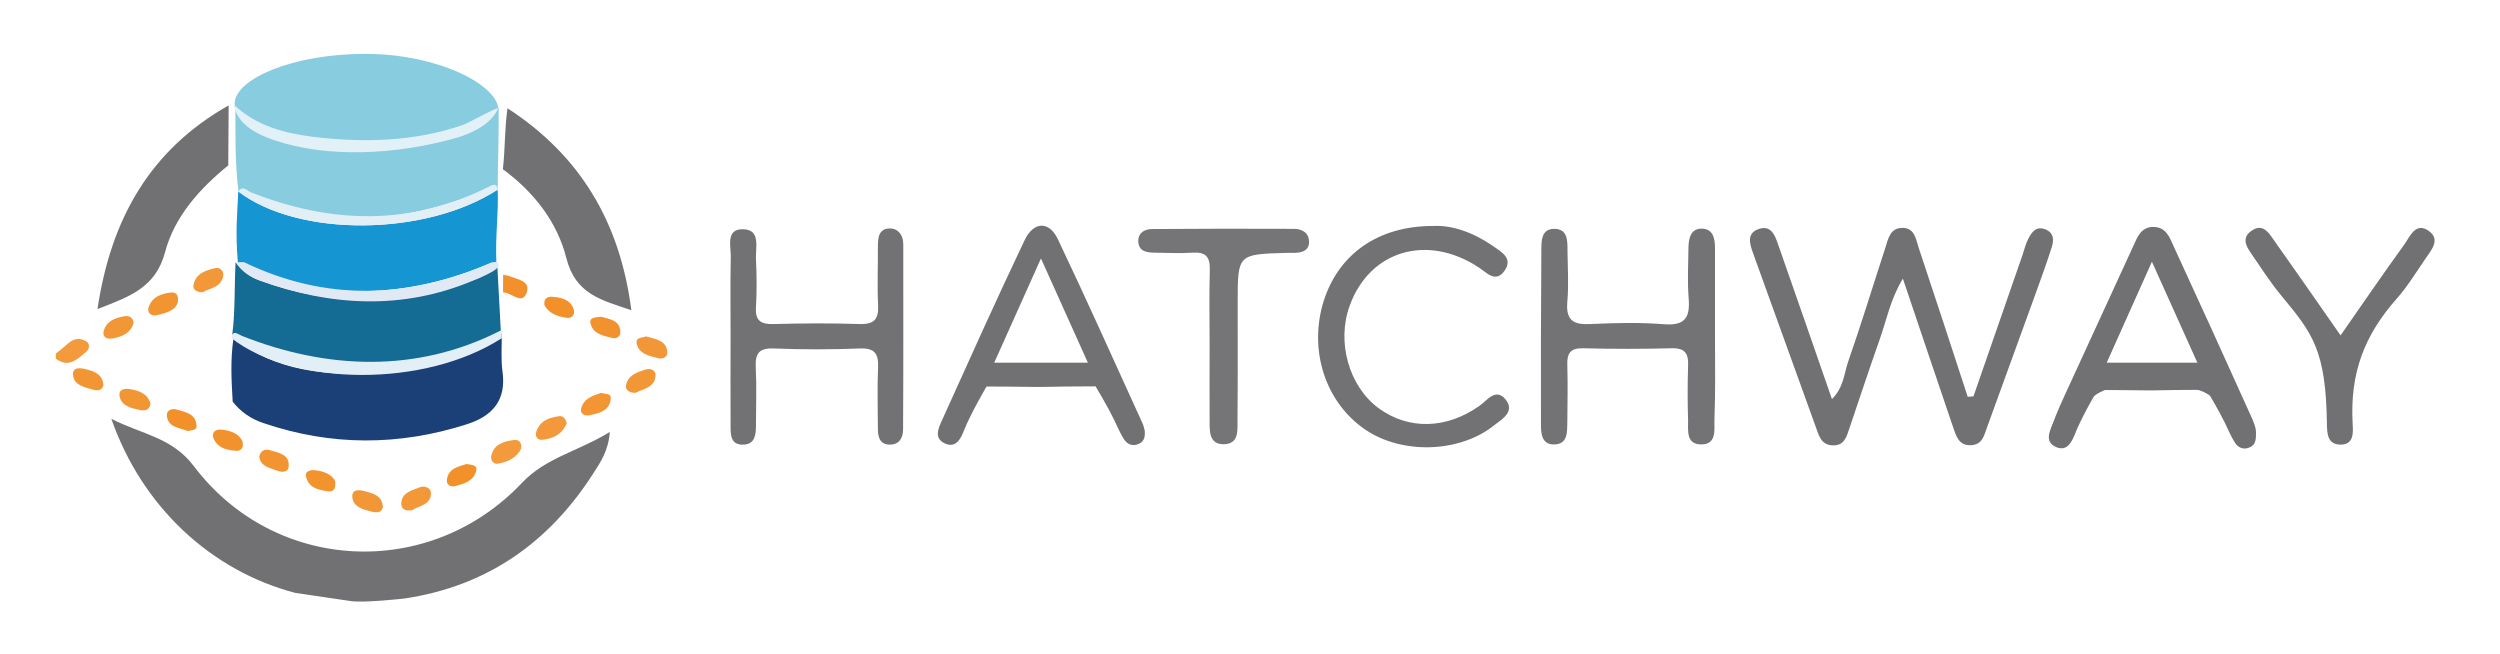
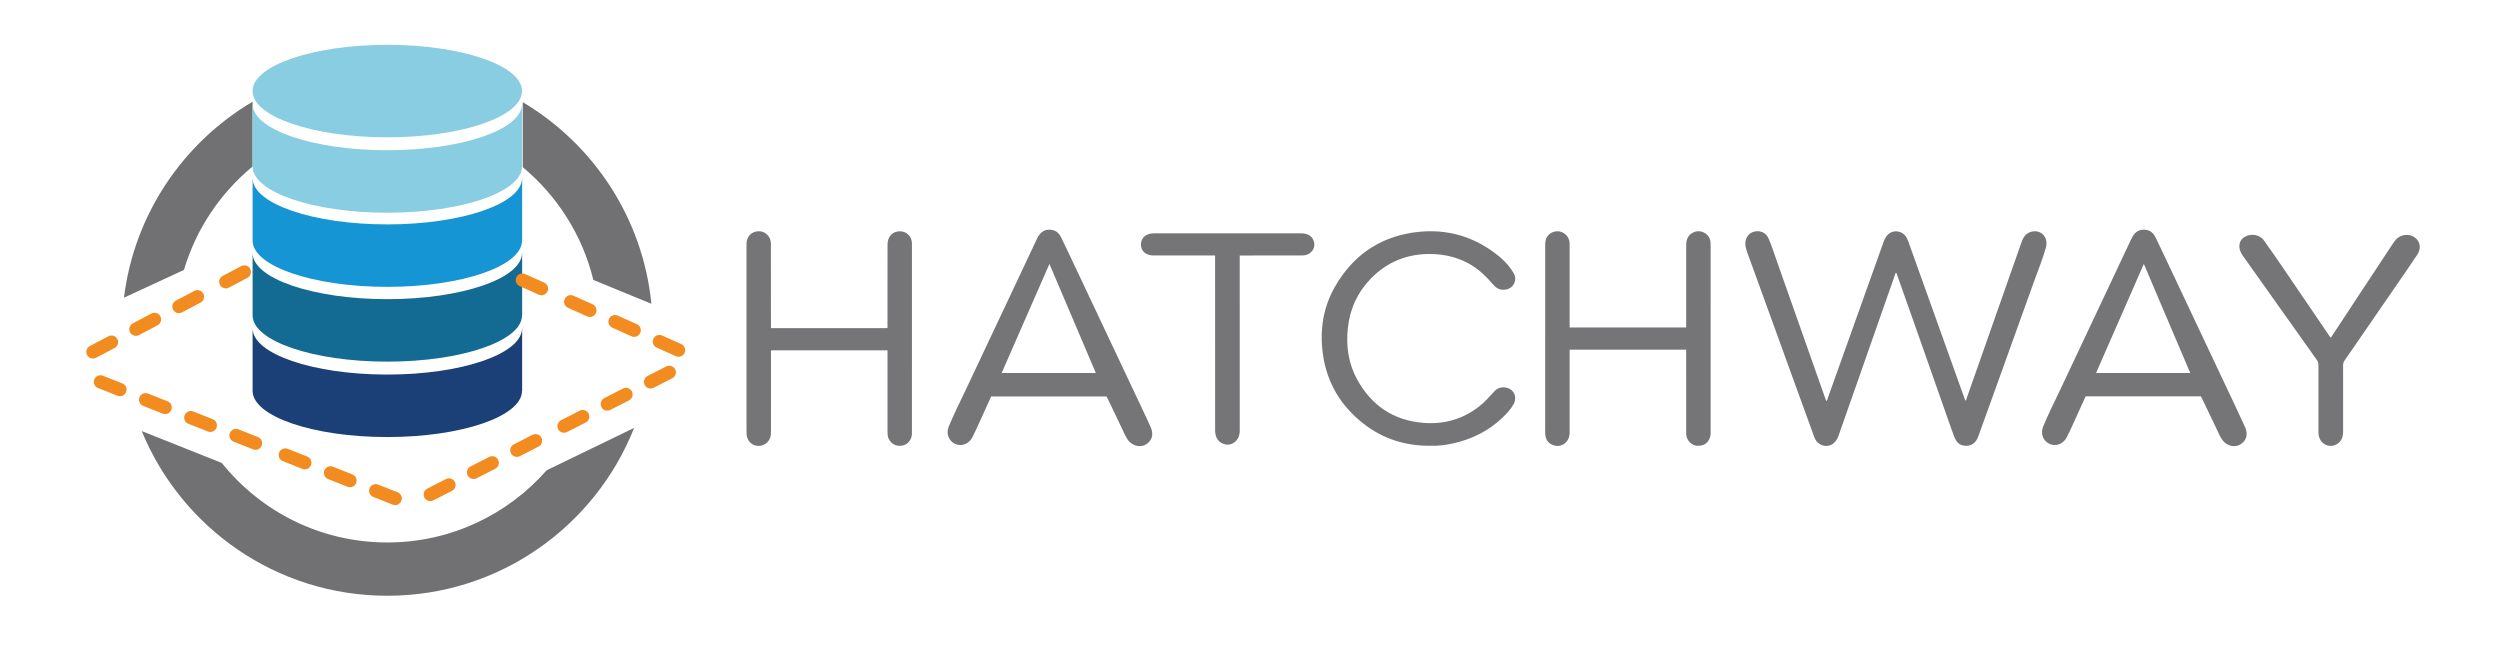
- <svg xmlns="http://www.w3.org/2000/svg" version="1.1" id="Layer_1" x="0px" y="0px" viewBox="0 0 1300 340" style="enable-background:new 0 0 1300 340;" xml:space="preserve">
-   <style type="text/css">
- 	.st0{fill:#FEFEFE;}
- 	.st1{fill:#F4A755;}
- 	.st2{fill:#88CCE0;}
- 	.st3{fill:#717174;}
- 	.st4{fill:#727275;}
- 	.st5{fill:#1B3F77;}
- 	.st6{fill:#146B93;}
- 	.st7{fill:#1896D3;}
- 	.st8{fill:#737376;}
- 	.st9{fill:#747477;}
- 	.st10{fill:#EBF0F4;}
- 	.st11{fill:#F0F4F8;}
- 	.st12{fill:#F39D42;}
- 	.st13{fill:#F4A049;}
- 	.st14{fill:#F3A149;}
- 	.st15{fill:#F3A048;}
- 	.st16{fill:#F4A34E;}
- 	.st17{fill:#F39B3E;}
- 	.st18{fill:#F39C40;}
- 	.st19{fill:#F29634;}
- 	.st20{fill:#F39D41;}
- 	.st21{fill:#F39E44;}
- 	.st22{fill:#F29838;}
- 	.st23{fill:#F2922D;}
- 	.st24{fill:#F39F47;}
- 	.st25{fill:#F29635;}
- 	.st26{fill:#E0F1F6;}
- 	.st27{fill:#E6F2F8;}
- 	.st28{fill:#C8DCEC;}
- 	.st29{fill:#FDFDFD;}
- 	.st30{fill:none;}
- 	.st31{fill:#F39A3D;}
- 	.st32{fill:#757578;}
- 	.st33{fill:#F39A3C;}
- 	.st34{fill:#F3993B;}
- 	.st35{fill:#F39839;}
- 	.st36{fill:#F29736;}
- 	.st37{fill:#F29839;}
- 	.st38{fill:#F29431;}
- 	.st39{fill:#F29737;}
- 	.st40{fill:#F29532;}
- 	.st41{fill:#F29533;}
- 	.st42{fill:#F2932E;}
- 	.st43{fill:#F29531;}
- 	.st44{fill:#F2902A;}
- 	.st45{fill:#F29029;}
- 	.st46{fill:#F2912B;}
- 	.st47{fill:#1595D2;}
- 	.st48{fill:#E1EAF4;}
- 	.st49{fill:#E2EFF7;}
- 	.st50{fill:#E1F1F7;}
- </style>
-   <path class="st30" d="M258.5,136.3c-0.1-0.1-0.3-0.2-0.4-0.3c0,0.1,0,0.2,0,0.2C258.2,136.3,258.3,136.3,258.5,136.3z" />
-   <path class="st3" d="M182.7,312.6c7,0.9,26.3-1.2,27.8-1.4c42.6-6.4,74.7-28.8,97.8-64.7c3.8-5.9,8.1-12,8.8-21.9  c-16.1,10-33.2,13.3-45.6,26.4c-47.9,50.8-128.5,47.2-170.7-8.6c-11.3-15-27-16.5-42.9-24.6c16,45.8,51.9,79,95.6,90.5" />
-   <path class="st31" d="M44.5,177.3c-6.2-3.3-9.5,2.1-13.5,5c-0.7,0.5-1.4,1.1-2,1.6c0,0.9,0,1.8,0,2.6c6.7,5.1,11.3,0.2,15.9-3.6  C46.6,181.4,47,178.6,44.5,177.3z" />
-   <path class="st3" d="M1063.9,119.4c-5-2.2-7.4,1.3-9.2,4.8c-1.4,2.7-2.1,5.8-3.1,8.7c-8.5,24.4-16.9,48.8-25.4,73.2  c-1,0.1-2,0.2-3,0.2c-8.4-25.7-16.8-51.5-25.4-77.2c-1.5-4.4-2-10.4-8.2-10.6c-7-0.2-7.8,6.1-9.4,10.9  c-6.4,19.6-12.4,39.3-19.2,58.8c-2.1,6.2-2.4,13.5-8.4,19.3c-9.6-27.7-18.8-54.2-28.1-80.7c-1.6-4.7-3.7-9.9-10-7.7  c-6.3,2.2-4.7,7.5-3,12.3c11,30.6,22.1,61.1,33.1,91.7c1.5,4.3,2.9,8.4,8.6,8.5c5.8,0.1,7-4.4,8.4-8.6c5.2-15.4,10.3-30.8,15.7-46.1  c3.7-10.3,5.7-21.4,12.2-32c9,26.8,17.6,52.1,26.2,77.5c1.6,4.6,3,9.5,9.4,9.1c5.7-0.4,6.6-4.9,8.1-9.1c8.5-23.5,17.1-47,25.6-70.5  c2.8-7.8,5.7-15.7,8.2-23.7C1068,125,1068.1,121.2,1063.9,119.4z" />
-   <path class="st5" d="M121.4,176c-1.7,11.6-1,22.2-0.4,32.9c4.2,5.3,9.6,9,16,11.1c35.2,12,70.5,11.9,105.8,0.6  c13.2-4.2,20.6-12.4,18.5-27.4c-0.9-6.5-0.3-13.1-0.4-19.7c-21.8,13.4-42.3,20.1-65.9,20.8C169.5,195.1,144,193.3,121.4,176z" />
-   <polygon class="st6" points="255.7,136.5 255.7,136.5 255.7,136.5 " />
-   <path class="st6" d="M258.5,136.3c-0.2,0-0.3,0-0.5,0l-1.2,0.2l-1.2,0c-0.4,6.1-5.6,7.8-9.9,9.3c-36.9,13.6-73.9,13.5-110.8,0  c-4.9-1.8-9.4-4.8-12.4-9.5c0,0,0,0,0,0c-0.6,10.2-0.2,26.8-1.7,37.4c7.8,13.3,21.5,10.1,34.7,12.6c27.1,5.2,54.2,4.9,80.8-2.7  c9.7-2.8,18.6-0.7,24.2-10.1" />
-   <path class="st8" d="M891.8,175.3c0-15.4,0-30.8,0-46.1c0-5.1-0.9-10.5-7.3-10.3c-5.4,0.2-6.4,5.1-6.5,9.8  c-0.1,8.8-0.6,17.6,0.1,26.4c0.8,9.8-1.7,14.4-12.8,13.5c-12.7-1-25.5-0.7-38.2-0.1c-8.9,0.5-12.9-1.9-12.1-11.5  c0.8-8.7,0.2-17.6,0.1-26.3c0-5.3,0.3-11.8-7.1-11.7c-6.5,0.1-6.5,6.3-6.5,11c-0.2,30.3-0.3,60.6-0.2,90.9c0,4.8,0.5,10.6,7.3,10.2  c6.6-0.4,6.3-6.3,6.4-11.1c0.1-10.1,0.3-20.2,0-30.3c-0.2-6,1.6-8.7,8.1-8.6c15.4,0.4,30.8,0.4,46.1,0c7.4-0.2,8.9,3.1,8.6,9.5  c-0.3,9.2-0.3,18.5,0,27.7c0.1,5.4-1.3,13,7.2,12.8c7.4-0.2,6.5-7.1,6.5-12.2C892,204.3,891.9,189.8,891.8,175.3z" />
-   <path class="st4" d="M462.9,118.8c-5.9-0.1-6.4,4.7-6.4,9.4c0.1,10.1-0.4,20.2,0.1,30.3c0.4,7.3-1.8,10.2-9.5,10  c-14.9-0.5-29.9-0.4-44.8,0c-6.6,0.2-9.7-1.7-9.2-8.8c0.5-8.3,0.4-16.7,0-25c-0.3-6.1,2.7-15.5-7-15.5c-8.9,0-5.9,9.1-6.1,14.7  c-0.3,13.6-0.1,27.2-0.1,40.9c0,15.4-0.1,30.8,0,46.2c0,4.8-0.2,10.6,6.9,10.2c5.7-0.3,6.3-5.1,6.3-9.8c0-10.1,0.4-20.2-0.1-30.3  c-0.4-7.2,1.6-10.2,9.4-9.9c14.9,0.6,29.9,0.6,44.8,0c7.9-0.3,9.7,3,9.4,10c-0.5,10.5-0.1,21.1-0.1,31.6c0,4.2,0.8,8.3,6.1,8.4  c5.1,0.1,7-3.7,7-7.9c0.2-32.1,0.1-64.2,0.1-96.3C469.7,122.6,467.4,118.9,462.9,118.8z" />
-   <path class="st3" d="M1130.4,128.3c-2.2-4.8-3.9-10.2-10.6-10.3c-6.6,0-8.4,5.4-10.6,10.2c-11,23.9-22,47.9-33,71.8  c-3.3,7.2-6.7,14.3-9.3,21.8c-1.5,4.3-1.3,9,4.9,9.5c5.3-0.5,7.1-4.7,7.8-8.2c4-19.7,17-24,34.7-21.1c2.6,0.4,5.3,0.4,7.9,0  c18.9-2.9,33.5,1.1,37.8,22.7c0.4,2,2,4.2,3.7,5.3c4.8,3,8.9,1.7,9.4-4.2c0.3-3.2-1.4-6.8-2.8-9.9  C1157.1,186.5,1143.8,157.4,1130.4,128.3z M1095.3,188.6c7.9-17.8,15.3-34.4,24.1-54.3c8.8,19.5,16.5,36.5,24.5,54.3  C1127.3,188.6,1112.2,188.6,1095.3,188.6z" />
-   <path class="st3" d="M594.1,220.1c-14.6-31.9-28.9-64-44-95.7c-4.6-9.7-12.7-9.3-17.4,0.7C518,156,504,187.2,489.9,218.4  c-1.9,4.2-4.6,9.8,1.9,12.4c5.5,2.2,7.9-3,9.4-6.8c3.6-9.1,11.8-23,11.8-23s13.5,0,25.2,0.2c5.3,0.1,10.2-0.2,15.8-0.2  c7.5-0.1,15.7-0.1,15.7-0.1s6.2,10.3,9.4,16.9c1.7,3.4,3.2,7.2,5.3,10.5c1.8,2.9,4.8,4,8,2.4c2.7-1.3,3.2-3.9,2.8-7.2  C594.8,222.6,594.7,221.3,594.1,220.1z M517,188.6c7.9-17.7,15.4-34.3,24.3-54.2c8.8,19.5,16.4,36.5,24.4,54.2  C548.9,188.6,533.8,188.6,517,188.6z" />
-   <path class="st4" d="M769.5,210.9c-17.2,12.3-37.1,12.8-52.7,1.3c-15.4-11.4-21.9-34.5-14.9-53.4c10.4-28.5,40.1-37.3,66.8-19.9  c4.2,2.7,8.9,8.4,13.5,2.1c5-6.8-1.8-10.2-6.2-13.3c-10-6.9-21.1-10.7-30.6-10.2c-29-0.1-49.6,14.9-57.2,39.4  c-7.8,25.4,1.1,52.6,21.9,66.6c19.1,12.9,48.9,12,66.8-2.3c4.2-3.3,11.1-7.1,6-13.5C777.8,201.6,773.5,208,769.5,210.9z" />
-   <path class="st3" d="M261.5,88c16.1,11.8,28.3,27.5,33,46.2c4.7,18.7,18,21.8,33.8,27.1c-5.9-46-26.8-80.6-64.4-105c0,0,0,0,0,0  C262.4,66.5,262.7,77.5,261.5,88z" />
-   <path class="st3" d="M85.9,130.9c4.9-18.3,17.9-32.8,32.8-44.9c0,0,0,0,0,0c0.1-10.4,0.1-20.8,0.2-31.2  c-40.7,23-61.2,58.8-68.2,105.9C67.5,154.2,81,149.6,85.9,130.9z" />
-   <path class="st32" d="M672.9,119c-24.6-0.1-49.2-0.1-73.8,0.1c-3.6,0-7.2,1.7-7.2,6.2c0.1,5.4,4.2,6,8.4,6.1  c6.6,0.1,13.2,0.4,19.8,0c7-0.5,9.2,2.3,9,9.1c-0.4,12.7-0.1,25.5-0.1,38.2c0,13.2-0.1,26.4,0,39.5c0,5.7-0.5,13,7.5,12.8  c8.1-0.2,6.9-7.7,7-13.2c0.2-20.2,0.1-40.4,0.1-60.6c0-25,0-25,25.4-25.7c1.3,0,2.6,0,4,0c3.8-0.1,7.4-0.9,7.7-5.3  C680.9,121.1,677.1,119,672.9,119z" />
-   <path class="st3" d="M1263,120.1c-6.9-4.9-9.8,2.9-12.8,7.1c-11,15.2-21.7,30.8-33.1,47.2c-12.4-17.8-23.9-34.3-35.5-50.7  c-2.6-3.8-5.7-7.3-10.8-3.7c-5.1,3.5-3,7.7-0.4,11.5c5.2,7.6,10.2,15.4,16.1,22.5c16.1,19.4,23,28.2,23.5,66.6  c0.1,5.1,0.4,10.4,6.8,10.6c7,0.2,6.9-5.7,6.6-10.4c-1.6-27.1,6.3-46.7,22.9-65.5c5.5-6.2,9.9-13.4,14.6-20.3  C1264,130.3,1269.4,124.8,1263,120.1z" />
-   <path class="st33" d="M267.3,228.8c-5.2,0.7-10.4,2-11.8,8.1c-0.6,2.4,1.1,4.7,3.5,4.2c5.1-0.9,9.8-3.1,12-7.9  C271.5,229.8,269.5,228.5,267.3,228.8z" />
-   <path class="st34" d="M278.9,224.4c-0.9,2.6,0.7,4.6,3.1,4.3c5.2-0.6,10-2.4,12.7-8.5c-0.3-1.8-1.6-4.1-3.7-3.8  C285.8,217,280.8,218.7,278.9,224.4z" />
-   <path class="st35" d="M116.1,143.1c0.3-2.3-1.9-4.3-4.2-3.7c-5,1.2-10.2,2.8-11.3,8.9c-0.4,2.3,1.7,3.7,4.8,3.7  C109.1,149.7,115.3,149.6,116.1,143.1z" />
-   <path class="st36" d="M69.4,168.2c0-3.1-2.2-4.1-4.3-3.8c-4.8,0.7-9.6,2.3-11.1,7.5c-1.1,3.8,2.1,4.6,4.6,4.1  C63.3,175.1,67.8,173.4,69.4,168.2z" />
-   <path class="st37" d="M218.2,253.4c-3.8,1.7-9,2.4-9.5,7.9c-0.3,3.4,1.8,4.6,5.7,4c3.2-2.4,9.5-2.5,9.7-8.6  C224.2,253.7,220.9,252.3,218.2,253.4z" />
-   <path class="st36" d="M335.9,192.1c-4.5,1.4-9.6,2.9-10.4,8.6c-0.3,2.2,2,3.6,5,3.6c3.6-2.1,9.3-2.4,10.3-8.1  C341.5,192.8,338.7,191.3,335.9,192.1z" />
-   <path class="st38" d="M134.8,237.4c0.7,5.3,5.5,5.8,9.2,7.3c2.5,1,5.8,1.1,6.1-2.1c0.6-6.3-5.1-7.1-9.4-8.4  C138.4,233.4,135.6,233.7,134.8,237.4z" />
-   <path class="st39" d="M183.2,258.6c0.5,5,5.5,6.3,9.8,7.4c2.4,0.6,5.3,1,6.1-2.2c-0.3-6.2-5.1-7.2-9.1-8.3  C187.3,254.7,182.8,254,183.2,258.6z" />
-   <path class="st40" d="M312.6,204.3c-4.3,1.4-9,2.8-10.4,8.1c-0.7,2.7,1.8,4,4,3.6c5-1.1,10.6-2,11.4-8.5  C318,204.4,314.9,205,312.6,204.3z" />
-   <path class="st41" d="M67.4,202.3c-2.4-0.4-6,0.1-5.2,3.8c1,5.1,5.9,6,10,7c2.5,0.6,5.3,0.7,6.1-3.1  C76.8,204.5,72.1,203.1,67.4,202.3z" />
-   <path class="st39" d="M335.9,174.9c-1.6,0.9-5.7,0.2-4.8,3.9c1.3,5.5,6.8,6.3,11.3,7.5c2.4,0.6,4.9-0.8,4.6-3.3  C346.5,177.1,341.2,176.4,335.9,174.9z" />
-   <path class="st19" d="M44.7,192c-2.7-0.7-7.2-1.4-6.7,3.2c0.5,5.1,5.7,6,9.8,7.3c2.4,0.7,5.2,1,6-2.2  C53.3,194.3,48.8,193.1,44.7,192z" />
-   <path class="st23" d="M122.8,234.4c2.1,0.2,4.2-1.1,3.3-4.9c-1.9-4.1-6.3-5.7-11.1-6.1c-2.9-0.3-5.3,1.5-3.9,4.7  C113.3,233.1,118.1,234.1,122.8,234.4z" />
-   <path class="st23" d="M312.6,164.7c-2.6,0.4-6.4,0-5.5,3.6c1.3,5.3,6.5,6.3,11.1,7.4c2.3,0.6,4.5-0.5,4.4-3.2  C322.2,166.2,316.8,166,312.6,164.7z" />
-   <path class="st42" d="M163.5,244.5c-2.2-0.2-5,0.6-4.4,3.2c1.3,6.1,6.7,7.2,11.8,7.8c2.3,0.3,4-1.2,3.3-5.5  C172.5,246.7,168.3,244.9,163.5,244.5z" />
-   <path class="st43" d="M81.7,163.9c4.5-1.2,9.5-2.2,10.8-6.8c0.6-4.1-1.4-5.3-3.7-5c-4.9,0.6-9.6,2.2-11.4,7.4  C76.1,162.8,78.9,164.6,81.7,163.9z" />
-   <path class="st44" d="M97.8,224.2c1.6-0.8,4.7,0,4.4-3.1c-0.5-6-5.8-6.8-10.1-8.1c-2.6-0.8-5.7,0.1-5.3,3.5  C87.6,222.4,93.3,222.3,97.8,224.2z" />
-   <path class="st45" d="M298.4,161.2c-1.6-5.6-6.6-6.5-11.4-6.9c-2.1-0.1-4.4,0.8-3.9,4.3c2.3,4.5,6.9,6,11.7,6.7  C297.2,165.6,299.1,163.7,298.4,161.2z" />
-   <path class="st45" d="M232.4,249.3c-0.4,2.8,1.8,4,4,3.5c4.6-1.1,9.5-2.4,11.1-7.5c1.2-3.8-2.4-3.5-5-4  C238.2,242.7,233.2,243.6,232.4,249.3z" />
-   <path class="st46" d="M261.6,142.9c0,3.1,0,6.1,0,9.2c4.2-0.3,9.7,6.8,12.2,0.3c2.5-6.7-5.3-7.1-9.7-9.1" />
-   <path class="st47" d="M255.7,136.5C255.7,136.5,255.7,136.5,255.7,136.5L255.7,136.5C255.7,136.5,255.7,136.5,255.7,136.5  L255.7,136.5l1.2,0l1.2-0.2c0-0.1,0-0.2,0-0.2c-0.6-13.4,1.2-25,0.7-37.5c-37.6,24.4-103.7,24.9-134.9,0.9c0,0,0,0,0,0  c-0.5,12-1.6,20.5-0.2,37.3C166.6,157.4,212.7,155.2,255.7,136.5z" />
-   <path class="st48" d="M255.7,136.5c-43,18.8-86,20.5-128.9-0.2c-1.4,0-2.7,0-4,0.1c0,0,0,0,0,0c3,4.7,7.4,7.7,12.4,9.5  c36.9,13.5,74.6,15.3,110.8,0c5.5-2.3,17.1-6.8,12.2-9.8L255.7,136.5" />
-   <path class="st2" d="M254.8,97.7C254.8,97.7,254.8,97.7,254.8,97.7L254.8,97.7C254.8,97.7,254.8,97.7,254.8,97.7L254.8,97.7l1.2,0  l1.2-0.2c0-0.1,1.6,1.1,1.6,1c0-12.4,0.8-30,0.4-42.5c-37.6,24.4-105.9,24.1-137,0.1c0,0,0.2,1.1,0.2,1.1c0,12.8-0.2,27.9,1.6,42.2  C166.9,120.1,211.8,116.5,254.8,97.7z" />
-   <path class="st2" d="M259.2,57.3c0,13.2-31.9,20.5-69.4,20.5s-67.8-10.5-67.8-23.7s30.5-26.1,68-26.1S259.2,44.1,259.2,57.3z" />
-   <path class="st49" d="M261,175.8c-0.6-3.2,1.3-4.9-1.5-3.5c-43.1,21.7-89.6,19.8-133.6,2.4c-2.2-0.9-5-3.6-5.5,1.2c0,0,0,0,0,0  C153.3,201.1,221.2,201.6,261,175.8z" />
-   <path class="st50" d="M163.2,71.2c-15.2-1.9-30.1-5.7-41.7-16.9c0,0,0,0,0,0c1.8,10.9,13.2,15.9,21.1,18.6c27.1,9.2,62.6,7.9,95-1.3  c6.4-1.8,18.2-6.8,21.5-15.5c-5.6,2-14.3,7.4-18.8,9C215.6,73.6,189.2,74.3,163.2,71.2z" />
-   <path class="st49" d="M258.8,98.6c-0.5-3.1-1.7-3-4.4-1.6c-40.8,20.6-82.2,19.5-123.9,3c-2.1-0.8-4.2-3.9-6.6-0.4c0,0,0,0,0,0  C155.1,123.4,221.2,123,258.8,98.6z" />
-   <path class="st3" d="M1171.8,221.9c-14.6-31.9-28.9-64-44-95.7c-4.6-9.7-12.7-9.3-17.4,0.7c-14.6,30.9-28.7,62.1-42.8,93.3  c-1.9,4.2-4.6,9.8,1.9,12.4c5.5,2.2,7.9-3,9.4-6.8c3.6-9.1,11.8-23,11.8-23s13.5,0,25.2,0.2c5.3,0.1,10.2-0.2,15.8-0.2  c7.5-0.1,15.7-0.1,15.7-0.1s6.2,10.3,9.4,16.9c1.7,3.4,3.2,7.2,5.3,10.5c1.8,2.9,4.8,4,8,2.4c2.7-1.3,3.2-3.9,2.8-7.2  C1172.4,224.4,1172.3,223,1171.8,221.9z M1094.7,190.3c7.9-17.7,15.4-34.3,24.3-54.2c8.8,19.5,16.4,36.5,24.4,54.2  C1126.6,190.3,1111.5,190.3,1094.7,190.3z" />
+ <svg xmlns="http://www.w3.org/2000/svg" version="1.1" id="Layer_1" x="0px" y="0px" width="431.979px" height="113px" viewBox="0 0 431.979 113" enable-background="new 0 0 431.979 113" xml:space="preserve">
+   <g>
+     <path fill-rule="evenodd" clip-rule="evenodd" fill="#757577" d="M327.569,47.116c-2.553,7.277-5.096,14.522-7.638,21.767   c-0.758,2.161-1.506,4.325-2.273,6.483c-0.53,1.486-1.863,2.078-3.134,1.415c-0.532-0.277-0.846-0.737-1.043-1.28   c-3.715-10.238-7.426-20.478-11.143-30.715c-0.256-0.707-0.553-1.4-0.705-2.14c-0.238-1.142,0.286-2.207,1.249-2.552   c1.103-0.396,2.253,0.024,2.728,1.147c0.577,1.364,1.027,2.782,1.521,4.181c2.801,7.932,5.598,15.863,8.395,23.797   c0.007,0.018,0.018,0.033,0.033,0.062c0.228-0.122,0.223-0.37,0.291-0.563c3.218-8.996,6.429-17.995,9.644-26.992   c0.489-1.367,1.476-1.987,2.658-1.679c0.929,0.241,1.337,0.972,1.633,1.794c0.988,2.759,1.972,5.52,2.96,8.279   c2.277,6.362,4.557,12.724,6.835,19.084c0.206,0,0.169-0.174,0.207-0.282c3.177-9.035,6.354-18.069,9.526-27.105   c0.303-0.859,0.769-1.556,1.713-1.782c1.695-0.407,2.975,0.984,2.484,2.76c-0.52,1.883-1.273,3.69-1.932,5.527   c-2.46,6.857-4.927,13.709-7.394,20.564c-0.787,2.189-1.571,4.38-2.372,6.565c-0.386,1.056-1.122,1.592-2.098,1.58   c-1.018-0.012-1.653-0.513-2.055-1.618c-0.161-0.44-0.333-0.878-0.487-1.32c-2.25-6.394-4.497-12.79-6.747-19.185   c-0.854-2.426-1.713-4.852-2.577-7.274C327.789,47.466,327.794,47.255,327.569,47.116z" />
+     <path fill-rule="evenodd" clip-rule="evenodd" fill="#757577" d="M171.269,68.503c-0.674,1.484-1.378,3.045-2.091,4.601   c-0.385,0.838-0.755,1.685-1.188,2.5c-0.609,1.149-1.905,1.598-2.983,1.082c-1.098-0.524-1.567-1.771-1.07-2.986   c0.913-2.23,2.015-4.374,3.039-6.554c2.409-5.132,4.836-10.256,7.255-15.384c1.662-3.524,3.318-7.051,4.984-10.574   c0.568-1.201,1.451-1.68,2.629-1.448c0.804,0.158,1.251,0.729,1.581,1.414c0.638,1.322,1.265,2.65,1.892,3.978   c3.943,8.348,7.886,16.694,11.826,25.044c0.579,1.227,1.154,2.454,1.708,3.692c0.545,1.217,0.187,2.349-0.906,2.965   c-0.969,0.547-2.292,0.203-3.014-0.772c-0.464-0.629-0.744-1.353-1.079-2.048c-0.794-1.646-1.575-3.297-2.364-4.946   c-0.081-0.168-0.172-0.331-0.294-0.562C184.583,68.503,177.961,68.503,171.269,68.503z M173.076,64.453c5.484,0,10.848,0,16.276,0   c-2.674-6.286-5.331-12.53-8.02-18.848C178.573,51.904,175.852,58.116,173.076,64.453z" />
+     <path fill-rule="evenodd" clip-rule="evenodd" fill="#757577" d="M380.292,68.487c-6.633,0-13.238,0-19.91,0   c-0.681,1.498-1.385,3.059-2.099,4.613c-0.385,0.839-0.756,1.687-1.188,2.501c-0.609,1.15-1.903,1.6-2.983,1.085   c-1.094-0.521-1.566-1.773-1.071-2.985c0.912-2.23,2.015-4.374,3.038-6.554c2.41-5.132,4.837-10.256,7.256-15.384   c1.662-3.524,3.319-7.052,4.985-10.574c0.567-1.202,1.448-1.681,2.627-1.451c0.805,0.157,1.252,0.729,1.581,1.412   c0.639,1.322,1.265,2.65,1.892,3.978c3.943,8.348,7.886,16.696,11.826,25.044c0.578,1.227,1.153,2.455,1.708,3.692   c0.546,1.218,0.188,2.349-0.903,2.966c-0.969,0.548-2.292,0.206-3.015-0.77c-0.464-0.629-0.744-1.354-1.079-2.048   c-0.794-1.646-1.575-3.297-2.363-4.945C380.513,68.899,380.42,68.736,380.292,68.487z M370.436,45.604   c-2.763,6.311-5.49,12.537-8.257,18.853c5.491,0,10.855,0,16.28,0C375.78,58.159,373.123,51.915,370.436,45.604z" />
+     <path fill-rule="evenodd" clip-rule="evenodd" fill="#757577" d="M271.219,56.58c6.74,0,13.416,0,20.14,0c0-0.227,0-0.43,0-0.633   c0-4.532-0.003-9.064,0.002-13.596c0.001-1.226,0.509-1.98,1.518-2.299c1.26-0.4,2.589,0.49,2.69,1.806   c0.018,0.226,0.014,0.453,0.014,0.68c0,10.593,0.001,21.187-0.002,31.78c0,0.394,0.027,0.787-0.087,1.18   c-0.302,1.048-1.113,1.604-2.265,1.525c-0.921-0.063-1.736-0.871-1.849-1.841c-0.024-0.225-0.021-0.453-0.021-0.679   c-0.002-4.682-0.002-9.363-0.002-14.079c-6.707,0-13.397,0-20.138,0c0,0.211,0,0.414,0,0.616c0,4.589,0.005,9.177-0.003,13.766   c-0.003,1.61-1.448,2.653-2.888,2.095c-0.768-0.298-1.201-0.885-1.308-1.697c-0.041-0.315-0.025-0.64-0.025-0.96   c-0.001-10.537,0-21.074,0.001-31.611c0-0.245-0.002-0.492,0.015-0.736c0.073-1.121,0.966-1.939,2.104-1.936   c1.092,0.003,2.028,0.878,2.094,1.962c0.013,0.207,0.009,0.415,0.009,0.623c0.001,4.456,0.001,8.913,0.001,13.368   C271.219,56.122,271.219,56.328,271.219,56.58z" />
+     <path fill-rule="evenodd" clip-rule="evenodd" fill="#757577" d="M133.216,56.695c6.727,0,13.402,0,20.082,0   c0.109-0.202,0.052-0.412,0.052-0.612c0.004-4.606,0-9.213,0.007-13.82c0.002-1.386,0.882-2.306,2.16-2.299   c1.081,0.005,1.986,0.846,2.048,1.928c0.027,0.47,0.011,0.943,0.011,1.415c0,10.346,0.001,20.692-0.002,31.038   c0,0.393,0.026,0.786-0.09,1.177c-0.311,1.047-1.202,1.628-2.34,1.496c-0.917-0.105-1.712-0.956-1.77-1.916   c-0.027-0.452-0.02-0.906-0.02-1.358c-0.001-4.191,0-8.383,0-12.573c0-0.205,0-0.409,0-0.64c-6.707,0-13.382,0-20.08,0   c-0.128,0.164-0.055,0.379-0.056,0.576c-0.005,4.455-0.003,8.911-0.004,13.366c0,0.47,0.004,0.934-0.22,1.376   c-0.446,0.881-1.372,1.35-2.353,1.16c-0.883-0.169-1.568-0.972-1.632-1.921c-0.019-0.282-0.02-0.566-0.02-0.849   c-0.001-10.572-0.001-21.144,0.001-31.717c0-0.337-0.003-0.687,0.078-1.01c0.262-1.044,1.218-1.664,2.315-1.539   c1.008,0.115,1.817,1.021,1.821,2.105c0.012,4.512,0.008,9.024,0.01,13.536C133.216,55.955,133.216,56.295,133.216,56.695z" />
+     <path fill-rule="evenodd" clip-rule="evenodd" fill="#757577" d="M247.345,77.024c-4.485,0.062-8.361-1.181-11.725-3.802   c-3.9-3.039-6.321-7.01-7.024-11.959c-0.587-4.138-0.004-8.096,2.078-11.733c2.978-5.203,7.43-8.416,13.396-9.33   c5.079-0.778,9.774,0.298,13.962,3.325c1.395,1.007,2.662,2.183,3.526,3.699c0.664,1.167,0.012,2.533-1.296,2.795   c-0.81,0.163-1.53-0.054-2.099-0.687c-0.857-0.954-1.708-1.91-2.73-2.701c-2.568-1.984-5.494-2.795-8.702-2.74   c-3.821,0.065-7.099,1.453-9.768,4.154c-2.347,2.376-3.707,5.27-4.062,8.614c-0.33,3.109,0.071,6.1,1.58,8.864   c2.46,4.504,6.229,7.093,11.383,7.537c3.602,0.311,6.865-0.602,9.73-2.838c0.971-0.757,1.773-1.689,2.607-2.589   c0.543-0.585,1.234-0.804,2.002-0.666c1.368,0.246,2.006,1.625,1.338,2.861c-0.489,0.905-1.203,1.642-1.935,2.345   c-2.393,2.3-5.274,3.707-8.486,4.433C249.82,76.901,248.485,77.07,247.345,77.024z" />
+     <path fill-rule="evenodd" clip-rule="evenodd" fill="#757577" d="M402.746,58.358c1.26-1.913,2.48-3.767,3.701-5.62   c2.28-3.46,4.556-6.922,6.843-10.377c0.413-0.625,0.821-1.267,1.569-1.57c1.025-0.418,2.104-0.19,2.781,0.601   c0.604,0.705,0.663,1.684,0.039,2.624c-1.312,1.977-2.668,3.925-4.013,5.88c-2.85,4.146-5.703,8.29-8.565,12.427   c-0.187,0.27-0.234,0.534-0.233,0.842c0.005,3.739,0.004,7.478,0.004,11.216c0,0.607-0.041,1.206-0.403,1.729   c-0.521,0.752-1.411,1.091-2.278,0.867c-0.835-0.215-1.477-0.993-1.56-1.936c-0.036-0.412-0.018-0.83-0.019-1.245   c-0.004-3.587-0.009-7.175-0.004-10.763c0-0.316-0.086-0.569-0.271-0.827c-4.205-5.909-8.403-11.822-12.598-17.737   c-0.359-0.506-0.712-1.017-0.779-1.669c-0.087-0.842,0.254-1.525,0.997-1.925c1.061-0.571,2.515-0.326,3.217,0.649   c1.364,1.896,2.678,3.828,3.996,5.756c2.444,3.578,4.877,7.163,7.314,10.745C402.548,58.117,402.624,58.202,402.746,58.358z" />
+     <path fill-rule="evenodd" clip-rule="evenodd" fill="#757577" d="M209.959,44.142c-0.638,0-1.238,0-1.837,0   c-2.946,0-5.892,0.003-8.837-0.001c-1.023-0.002-1.806-0.505-2.052-1.29c-0.347-1.105,0.295-2.212,1.435-2.456   c0.238-0.05,0.486-0.073,0.729-0.073c8.497-0.003,16.994-0.003,25.491-0.001c1.086,0,1.851,0.493,2.125,1.352   c0.404,1.272-0.542,2.463-1.984,2.468c-3.079,0.01-6.156,0.006-9.234,0.008c-0.506,0-1.012,0-1.581,0c0,0.44,0,0.85,0,1.259   c0.001,9.63,0.001,19.26,0.005,28.891c0,0.596-0.081,1.157-0.449,1.654c-0.521,0.701-1.362,1.043-2.191,0.801   c-0.845-0.245-1.376-0.829-1.552-1.697c-0.06-0.293-0.064-0.6-0.065-0.9c-0.004-9.781-0.004-19.563-0.004-29.344   C209.959,44.609,209.959,44.405,209.959,44.142z" />
+   </g>
+   <g id="Ellipse_1">
+     <g>
+       <path fill="#717174" d="M102.526,48.372l10.028,4.119c-1.475-14.836-10.025-27.582-22.223-34.84V28.89    C96.275,33.834,100.635,40.618,102.526,48.372z M66.922,93.734c-11.57,0-21.881-5.366-28.598-13.739L24.49,74.486    c6.855,16.695,23.267,28.456,42.433,28.456c19.375,0,35.932-12.021,42.65-29.006l-15.114,7.322    C87.741,88.903,77.899,93.734,66.922,93.734z M43.645,28.772V17.575c-11.971,7.073-20.451,19.426-22.225,33.86l10.367-4.796    C33.892,39.549,38.081,33.356,43.645,28.772z" />
+     </g>
+   </g>
+   <g id="Ellipse_2">
+     <g>
+       <ellipse fill="#88CDE1" cx="66.922" cy="15.737" rx="23.277" ry="7.991" />
+     </g>
+   </g>
+   <g id="Ellipse_2_copy">
+     <g>
+       <path fill="#88CDE1" d="M90.223,17.952h-0.025c0,0.005,0.003,0.012,0.003,0.019c0,4.413-10.422,7.991-23.278,7.991    c-12.856,0-23.277-3.578-23.277-7.991v10.784h0.002c0,0.003-0.002,0.007-0.002,0.011c0,4.413,10.421,7.991,23.277,7.991    c12.856,0,23.278-3.578,23.278-7.991c0-0.004-0.001-0.008-0.001-0.011h0.023V17.952z M43.645,17.952v0.019    c0-0.006,0.002-0.013,0.002-0.019H43.645z" />
+     </g>
+   </g>
+   <g id="Ellipse_2_copy_2">
+     <g>
+       <path fill="#1595D3" d="M43.645,30.764v0.018c0-0.005,0.002-0.012,0.002-0.018H43.645z M90.223,30.764h-0.025    c0,0.006,0.003,0.013,0.003,0.018c0,4.414-10.422,7.992-23.278,7.992c-12.856,0-23.277-3.578-23.277-7.992v10.784h0.002    c0,0.004-0.002,0.007-0.002,0.011c0,4.414,10.421,7.991,23.277,7.991c12.856,0,23.278-3.578,23.278-7.991    c0-0.004-0.001-0.007-0.001-0.011h0.023V30.764z" />
+     </g>
+   </g>
+   <g id="Ellipse_2_copy_3">
+     <g>
+       <path fill="#136B93" d="M43.645,43.684v0.019c0-0.006,0.002-0.013,0.002-0.019H43.645z M90.223,43.684h-0.025    c0,0.006,0.003,0.012,0.003,0.019c0,4.413-10.422,7.991-23.278,7.991c-12.856,0-23.277-3.578-23.277-7.991v10.785h0.002    c0,0.003-0.002,0.006-0.002,0.01c0,4.414,10.421,7.991,23.277,7.991c12.856,0,23.278-3.577,23.278-7.991    c0-0.004-0.001-0.007-0.001-0.01h0.023V43.684z" />
+     </g>
+   </g>
+   <g id="Shape_1">
+     <g>
+       <path fill="#1B3F77" d="M43.645,56.713v0.018c0-0.005,0.002-0.012,0.002-0.018H43.645z M90.223,56.713h-0.025    c0,0.006,0.003,0.013,0.003,0.018c0,4.414-10.422,7.991-23.278,7.991c-12.856,0-23.277-3.577-23.277-7.991v10.785h0.002    c0,0.003-0.002,0.006-0.002,0.011c0,4.413,10.421,7.991,23.277,7.991c12.856,0,23.278-3.578,23.278-7.991    c0-0.005-0.001-0.008-0.001-0.011h0.023V56.713z" />
+     </g>
+   </g>
+   <g id="Rounded_Rectangle_1">
+     <g>
+       <path fill="#F28C20" d="M21.146,66.252l-3.372-1.333c-0.588-0.234-1.253,0.055-1.486,0.643c-0.232,0.589,0.056,1.253,0.644,1.486    l3.372,1.334c0.588,0.232,1.253-0.056,1.486-0.644C22.022,67.15,21.734,66.484,21.146,66.252z" />
+     </g>
+   </g>
+   <g id="Rounded_Rectangle_1_copy">
+     <g>
+       <path fill="#F28C20" d="M28.955,69.341l-3.372-1.334c-0.588-0.231-1.254,0.056-1.486,0.645c-0.232,0.587,0.055,1.254,0.644,1.485    l3.372,1.334c0.589,0.233,1.253-0.056,1.486-0.644C29.832,70.238,29.543,69.574,28.955,69.341z" />
+     </g>
+   </g>
+   <g id="Rounded_Rectangle_1_copy_2">
+     <g>
+       <path fill="#F28C20" d="M36.764,72.43l-3.372-1.334c-0.588-0.231-1.253,0.056-1.486,0.645c-0.233,0.588,0.056,1.253,0.644,1.485    l3.372,1.334c0.588,0.232,1.253-0.056,1.486-0.644C37.641,73.329,37.353,72.662,36.764,72.43z" />
+     </g>
+   </g>
+   <g id="Rounded_Rectangle_1_copy_2_13_">
+     <g>
+       <path fill="#F28C20" d="M44.573,75.519l-3.372-1.332c-0.588-0.234-1.254,0.054-1.486,0.642c-0.233,0.589,0.056,1.254,0.643,1.487    l3.373,1.333c0.588,0.232,1.253-0.055,1.486-0.643C45.45,76.417,45.161,75.751,44.573,75.519z" />
+     </g>
+   </g>
+   <g id="Rounded_Rectangle_1_copy_3">
+     <g>
+       <path fill="#F28C20" d="M53.092,78.888l-3.372-1.333c-0.588-0.232-1.253,0.056-1.486,0.643c-0.233,0.589,0.055,1.255,0.643,1.487    l3.373,1.333c0.588,0.234,1.253-0.055,1.486-0.643C53.969,79.786,53.68,79.122,53.092,78.888z" />
+     </g>
+   </g>
+   <g id="Rounded_Rectangle_1_copy_3_12_">
+     <g>
+       <path fill="#F28C20" d="M60.901,81.978l-3.372-1.333c-0.588-0.232-1.253,0.055-1.486,0.644c-0.233,0.587,0.055,1.253,0.644,1.486    l3.372,1.333c0.589,0.232,1.253-0.056,1.486-0.644S61.49,82.21,60.901,81.978z" />
+     </g>
+   </g>
+   <g id="Rounded_Rectangle_1_copy_3_11_">
+     <g>
+       <path fill="#F28C20" d="M68.71,85.066l-3.372-1.333c-0.588-0.233-1.253,0.055-1.486,0.643c-0.232,0.589,0.055,1.254,0.643,1.486    l3.373,1.334c0.588,0.232,1.253-0.056,1.486-0.645C69.587,85.965,69.298,85.299,68.71,85.066z" />
+     </g>
+   </g>
+   <g id="Rounded_Rectangle_1_copy_5_">
+     <g>
+       <path fill="#F28C20" d="M116.666,63.814c-0.288-0.562-0.979-0.786-1.542-0.498l-3.229,1.65c-0.563,0.287-0.786,0.978-0.499,1.541    c0.288,0.563,0.978,0.786,1.541,0.498l3.229-1.65C116.73,65.068,116.953,64.378,116.666,63.814z" />
+     </g>
+   </g>
+   <g id="Rounded_Rectangle_1_copy_2_10_">
+     <g>
+       <path fill="#F28C20" d="M109.188,67.637c-0.288-0.562-0.978-0.785-1.541-0.499l-3.229,1.652c-0.563,0.288-0.787,0.977-0.499,1.541    c0.288,0.562,0.978,0.786,1.541,0.497l3.229-1.65C109.252,68.891,109.476,68.201,109.188,67.637z" />
+     </g>
+   </g>
+   <g id="Rounded_Rectangle_1_copy_2_9_">
+     <g>
+       <path fill="#F28C20" d="M101.71,71.46c-0.288-0.563-0.977-0.787-1.54-0.499l-3.229,1.651c-0.563,0.288-0.786,0.978-0.498,1.54    c0.288,0.563,0.978,0.786,1.541,0.498l3.229-1.649C101.775,72.712,101.999,72.022,101.71,71.46z" />
+     </g>
+   </g>
+   <g id="Rounded_Rectangle_1_copy_3_3_">
+     <g>
+       <path fill="#F28C20" d="M93.554,75.629c-0.288-0.563-0.978-0.786-1.542-0.498l-3.229,1.65c-0.563,0.288-0.786,0.978-0.498,1.541    c0.288,0.562,0.978,0.787,1.541,0.499l3.229-1.65C93.618,76.884,93.841,76.192,93.554,75.629z" />
+     </g>
+   </g>
+   <g id="Rounded_Rectangle_1_copy_3_4_">
+     <g>
+       <path fill="#F28C20" d="M86.076,79.452c-0.288-0.564-0.979-0.786-1.541-0.498l-3.229,1.649c-0.562,0.289-0.786,0.979-0.499,1.541    c0.288,0.564,0.978,0.787,1.541,0.498l3.229-1.649C86.141,80.705,86.364,80.015,86.076,79.452z" />
+     </g>
+   </g>
+   <g id="Rounded_Rectangle_1_copy_3_5_">
+     <g>
+       <path fill="#F28C20" d="M78.599,83.274c-0.288-0.563-0.978-0.787-1.541-0.498l-3.229,1.649c-0.563,0.288-0.787,0.979-0.499,1.542    c0.288,0.563,0.978,0.786,1.541,0.498l3.229-1.649C78.664,84.528,78.887,83.838,78.599,83.274z" />
+     </g>
+   </g>
+   <g id="Rounded_Rectangle_1_copy_2_">
+     <g>
+       <path fill="#F28C20" d="M117.715,59.456l-3.309-1.484c-0.577-0.259-1.254-0.001-1.513,0.576s-0.001,1.254,0.576,1.513l3.309,1.486    c0.577,0.259,1.254,0.001,1.514-0.576C118.55,60.394,118.292,59.715,117.715,59.456z" />
+     </g>
+   </g>
+   <g id="Rounded_Rectangle_1_copy_2_4_">
+     <g>
+       <path fill="#F28C20" d="M110.053,56.018l-3.309-1.484c-0.577-0.258-1.254,0-1.513,0.576c-0.26,0.576-0.001,1.254,0.576,1.513    l3.308,1.485c0.577,0.259,1.254,0.001,1.514-0.576C110.888,56.955,110.63,56.277,110.053,56.018z" />
+     </g>
+   </g>
+   <g id="Rounded_Rectangle_1_copy_2_5_">
+     <g>
+       <path fill="#F28C20" d="M102.392,52.58l-3.309-1.485c-0.577-0.259-1.255-0.001-1.513,0.576c-0.26,0.578-0.001,1.254,0.576,1.514    l3.308,1.484c0.577,0.26,1.254,0.002,1.514-0.576C103.227,53.516,102.969,52.838,102.392,52.58z" />
+     </g>
+   </g>
+   <g id="Rounded_Rectangle_1_copy_3_6_">
+     <g>
+       <path fill="#F28C20" d="M94.034,48.829l-3.309-1.485c-0.577-0.259-1.254-0.001-1.514,0.576c-0.259,0.577-0.001,1.254,0.576,1.514    l3.309,1.485c0.577,0.258,1.254,0,1.513-0.576C94.869,49.766,94.611,49.088,94.034,48.829z" />
+     </g>
+   </g>
+   <g id="Rounded_Rectangle_1_copy_3_">
+     <g>
+       <path fill="#F28C20" d="M20.277,58.58c-0.295-0.561-0.987-0.773-1.546-0.479l-3.208,1.693c-0.559,0.295-0.773,0.988-0.478,1.547    c0.295,0.56,0.988,0.773,1.548,0.479l3.207-1.692C20.359,59.832,20.573,59.139,20.277,58.58z" />
+     </g>
+   </g>
+   <g id="Rounded_Rectangle_1_copy_2_6_">
+     <g>
+       <path fill="#F28C20" d="M27.705,54.66c-0.295-0.56-0.988-0.773-1.547-0.479l-3.207,1.693c-0.56,0.295-0.773,0.989-0.479,1.547    c0.295,0.56,0.988,0.773,1.547,0.479l3.207-1.692C27.786,55.911,28,55.219,27.705,54.66z" />
+     </g>
+   </g>
+   <g id="Rounded_Rectangle_1_copy_2_7_">
+     <g>
+       <path fill="#F28C20" d="M35.131,50.739c-0.295-0.56-0.988-0.773-1.548-0.478l-3.207,1.693c-0.559,0.295-0.773,0.988-0.478,1.547    c0.295,0.56,0.987,0.774,1.547,0.479l3.207-1.693C35.212,51.991,35.426,51.298,35.131,50.739z" />
+     </g>
+   </g>
+   <g id="Rounded_Rectangle_1_copy_3_7_">
+     <g>
+       <path fill="#F28C20" d="M43.232,46.461c-0.295-0.559-0.987-0.773-1.547-0.478l-3.207,1.693c-0.56,0.295-0.773,0.987-0.479,1.547    c0.295,0.559,0.988,0.773,1.548,0.479l3.207-1.693C43.314,47.714,43.528,47.021,43.232,46.461z" />
+     </g>
+   </g>
</svg>
